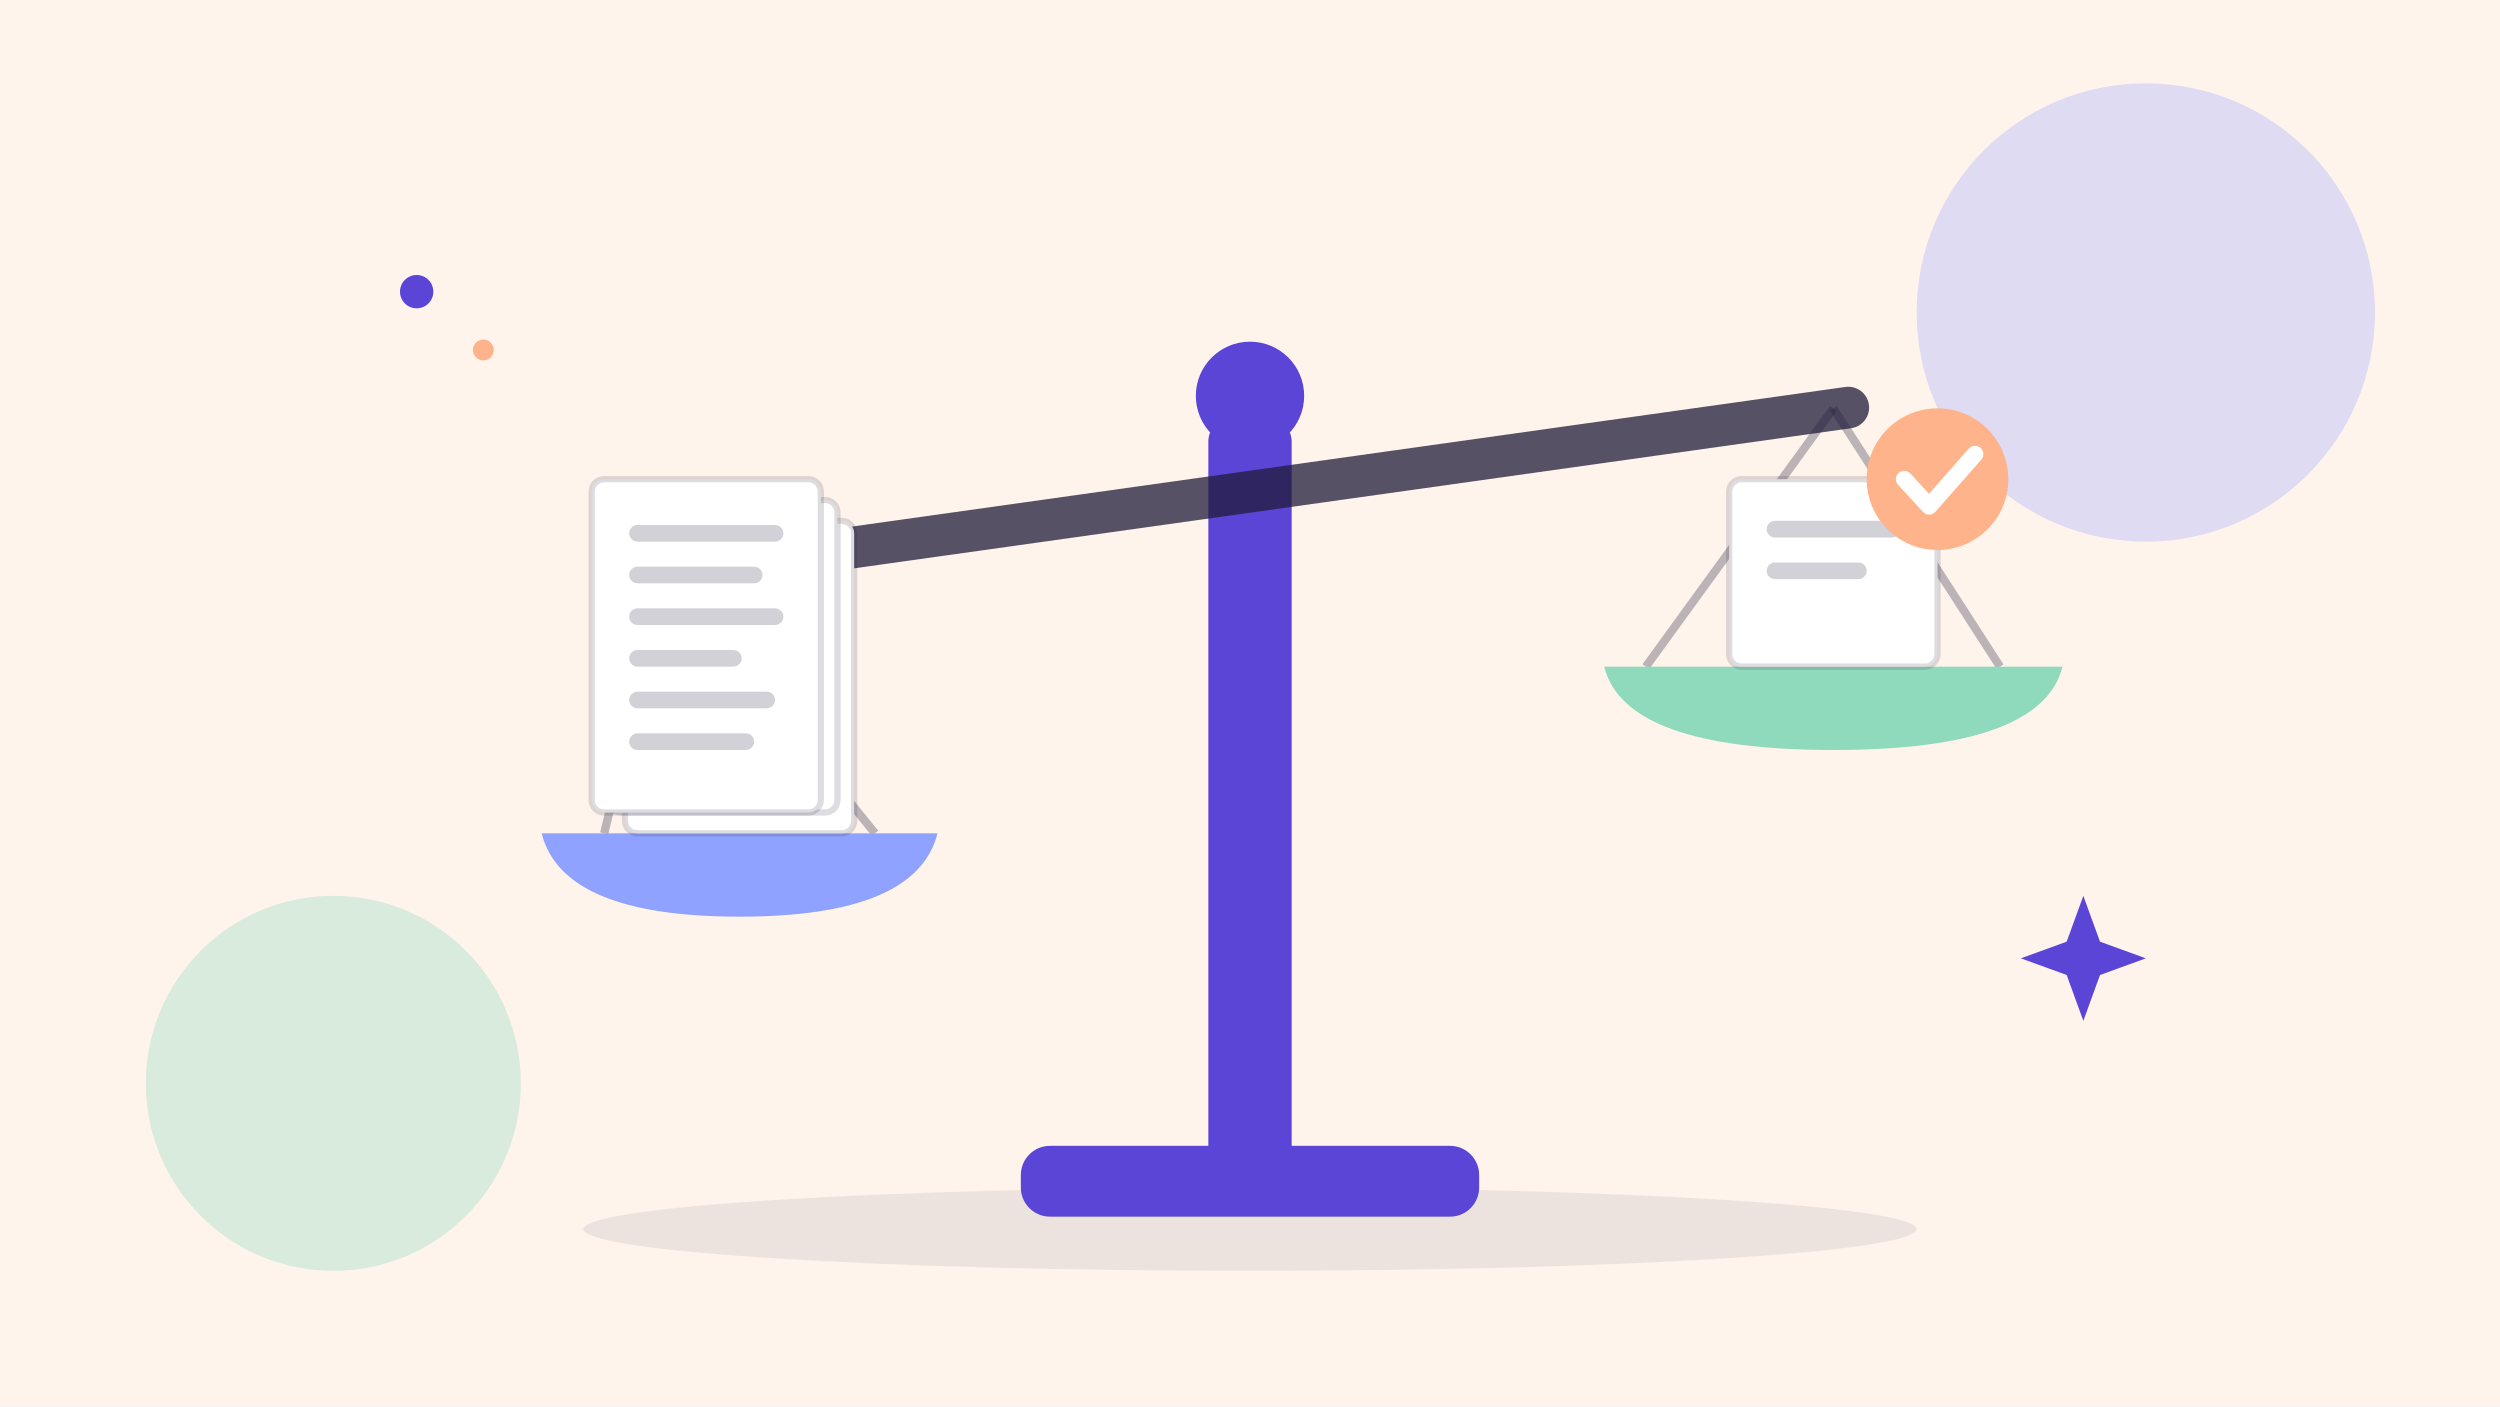
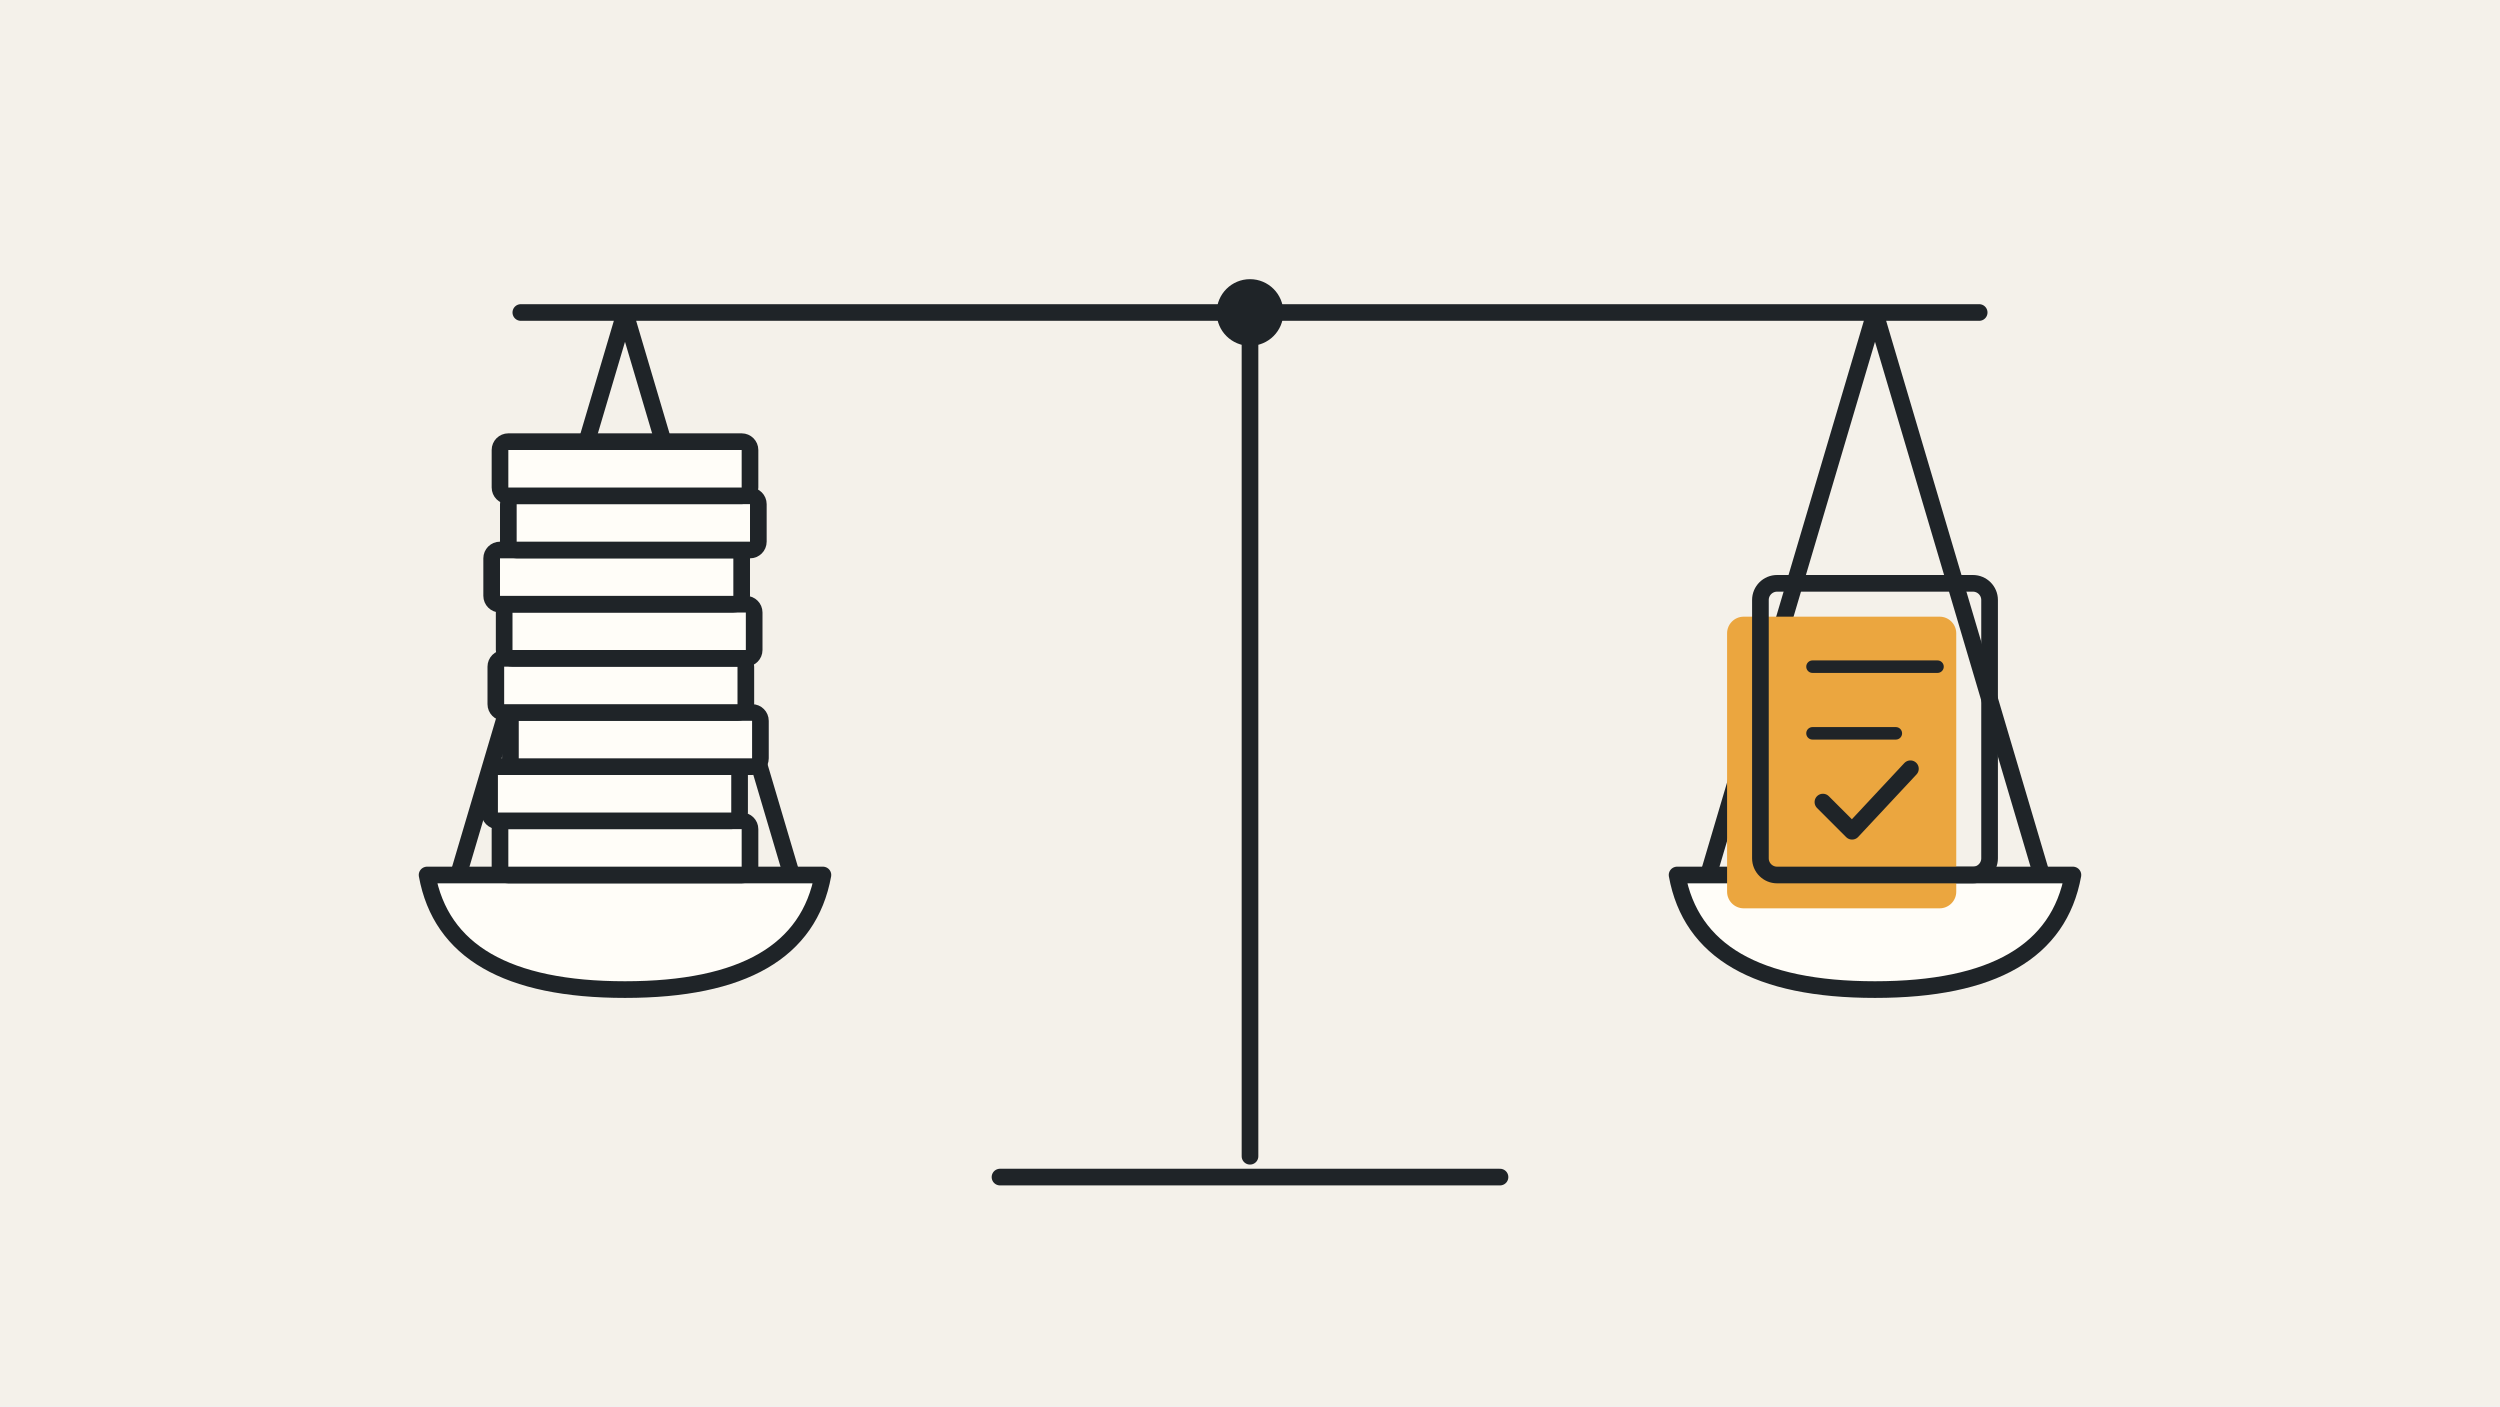
<svg xmlns="http://www.w3.org/2000/svg" viewBox="0 0 1200 675" width="1200" height="675">
-   <rect width="1200" height="675" fill="#fff4ec" />
-   <circle cx="1030" cy="150" r="110" fill="#8fa2ff" opacity="0.3" />
-   <circle cx="160" cy="520" r="90" fill="#8fd9bd" opacity="0.35" />
-   <circle cx="200" cy="140" r="8" fill="#5b45d6" />
-   <circle cx="232" cy="168" r="5" fill="#ffb38a" />
-   <ellipse cx="600" cy="590" rx="320" ry="20" fill="#1f1b3a" opacity="0.08" />
-   <rect x="580" y="200" width="40" height="370" rx="12" fill="#5b45d6" />
-   <rect x="490" y="550" width="220" height="34" rx="14" fill="#5b45d6" />
-   <circle cx="600" cy="190" r="26" fill="#5b45d6" />
-   <rect x="300" y="226" width="600" height="20" rx="10" fill="#1f1b3a" opacity="0.75" transform="rotate(-8 600 236)" />
-   <line x1="320" y1="276" x2="290" y2="400" stroke="#1f1b3a" stroke-opacity="0.3" stroke-width="4" />
-   <line x1="320" y1="276" x2="420" y2="400" stroke="#1f1b3a" stroke-opacity="0.3" stroke-width="4" />
-   <line x1="880" y1="196" x2="790" y2="320" stroke="#1f1b3a" stroke-opacity="0.3" stroke-width="4" />
-   <line x1="880" y1="196" x2="960" y2="320" stroke="#1f1b3a" stroke-opacity="0.3" stroke-width="4" />
-   <path d="M260 400 H450 Q440 440 355 440 Q270 440 260 400 Z" fill="#8fa2ff" />
-   <path d="M770 320 H990 Q980 360 880 360 Q780 360 770 320 Z" fill="#8fd9bd" />
-   <rect x="300" y="250" width="110" height="150" rx="6" fill="#ffffff" stroke="#1f1b3a" stroke-opacity="0.15" stroke-width="3" />
-   <rect x="292" y="240" width="110" height="150" rx="6" fill="#ffffff" stroke="#1f1b3a" stroke-opacity="0.15" stroke-width="3" />
-   <rect x="284" y="230" width="110" height="160" rx="6" fill="#ffffff" stroke="#1f1b3a" stroke-opacity="0.15" stroke-width="3" />
-   <rect x="302" y="252" width="74" height="8" rx="4" fill="#1f1b3a" opacity="0.2" />
-   <rect x="302" y="272" width="64" height="8" rx="4" fill="#1f1b3a" opacity="0.2" />
-   <rect x="302" y="292" width="74" height="8" rx="4" fill="#1f1b3a" opacity="0.2" />
-   <rect x="302" y="312" width="54" height="8" rx="4" fill="#1f1b3a" opacity="0.2" />
-   <rect x="302" y="332" width="70" height="8" rx="4" fill="#1f1b3a" opacity="0.2" />
-   <rect x="302" y="352" width="60" height="8" rx="4" fill="#1f1b3a" opacity="0.2" />
-   <rect x="830" y="230" width="100" height="90" rx="6" fill="#ffffff" stroke="#1f1b3a" stroke-opacity="0.15" stroke-width="3" />
-   <rect x="848" y="250" width="64" height="8" rx="4" fill="#1f1b3a" opacity="0.2" />
-   <rect x="848" y="270" width="48" height="8" rx="4" fill="#1f1b3a" opacity="0.2" />
-   <circle cx="930" cy="230" r="34" fill="#ffb38a" />
-   <path d="M914 230 L926 243 L948 218" fill="none" stroke="#ffffff" stroke-width="8" stroke-linecap="round" stroke-linejoin="round" />
-   <path d="M1000 430 L1008 452 L1030 460 L1008 468 L1000 490 L992 468 L970 460 L992 452 Z" fill="#5b45d6" />
+   <rect width="1200" height="675" fill="#f4f1ea" />
+   <g fill="none" stroke="#1f2428" stroke-width="8" stroke-linecap="round" stroke-linejoin="round">
+     <path d="M600 150V555M480 565h240M250 150h700M300 150l-80 270M300 150l80 270M900 150l-80 270M900 150l80 270" />
+     <path fill="#fffdf8" d="M205 420h190q-10 55-95 55t-95-55zM805 420h190q-10 55-95 55t-95-55z" />
+     <g fill="#fffdf8">
+       <rect x="240" y="394" width="120" height="26" rx="4" />
+       <rect x="235" y="368" width="120" height="26" rx="4" />
+       <rect x="245" y="342" width="120" height="26" rx="4" />
+       <rect x="238" y="316" width="120" height="26" rx="4" />
+       <rect x="242" y="290" width="120" height="26" rx="4" />
+       <rect x="236" y="264" width="120" height="26" rx="4" />
+       <rect x="244" y="238" width="120" height="26" rx="4" />
+       <rect x="240" y="212" width="120" height="26" rx="4" />
+     </g>
+     <rect x="829" y="296" width="110" height="140" rx="8" fill="#eba63f" stroke="none" />
+     <rect x="845" y="280" width="110" height="140" rx="8" />
+     <path stroke-width="6" d="M870 320h60M870 352h40" />
+     <path d="M875 385l14 14 28-30" />
+   </g>
+   <circle cx="600" cy="150" r="16" fill="#1f2428" />
</svg>
